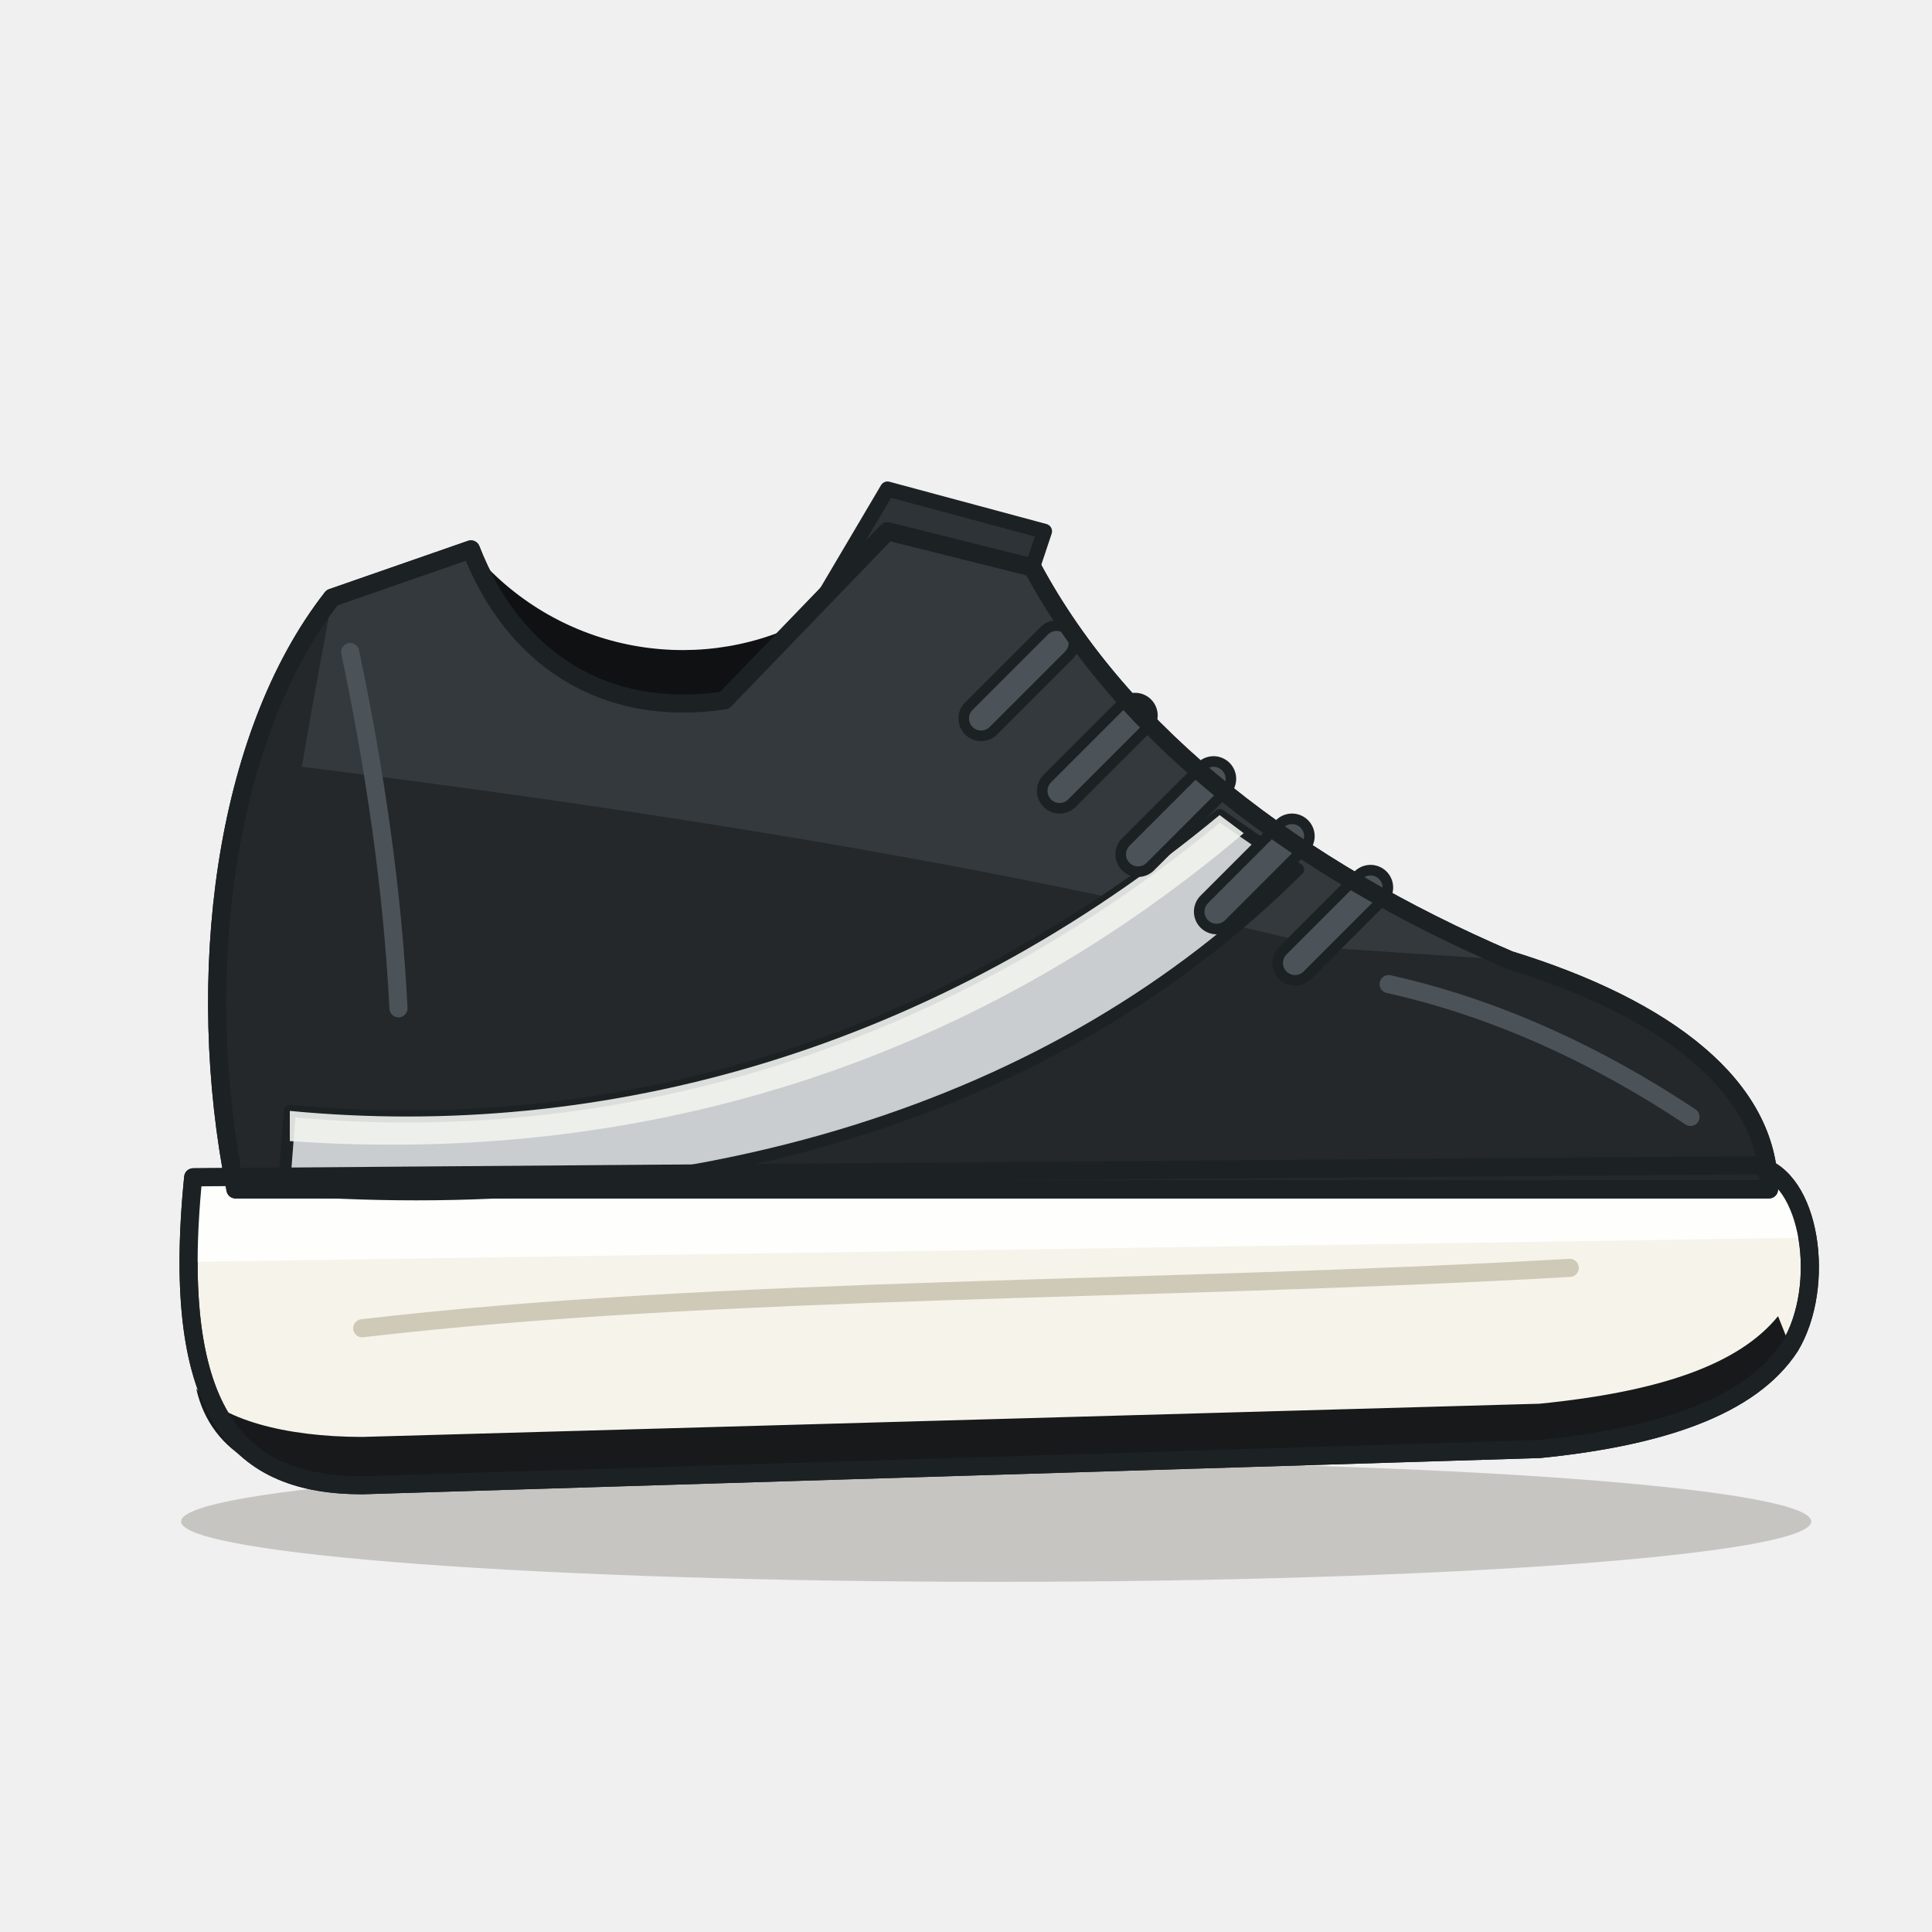
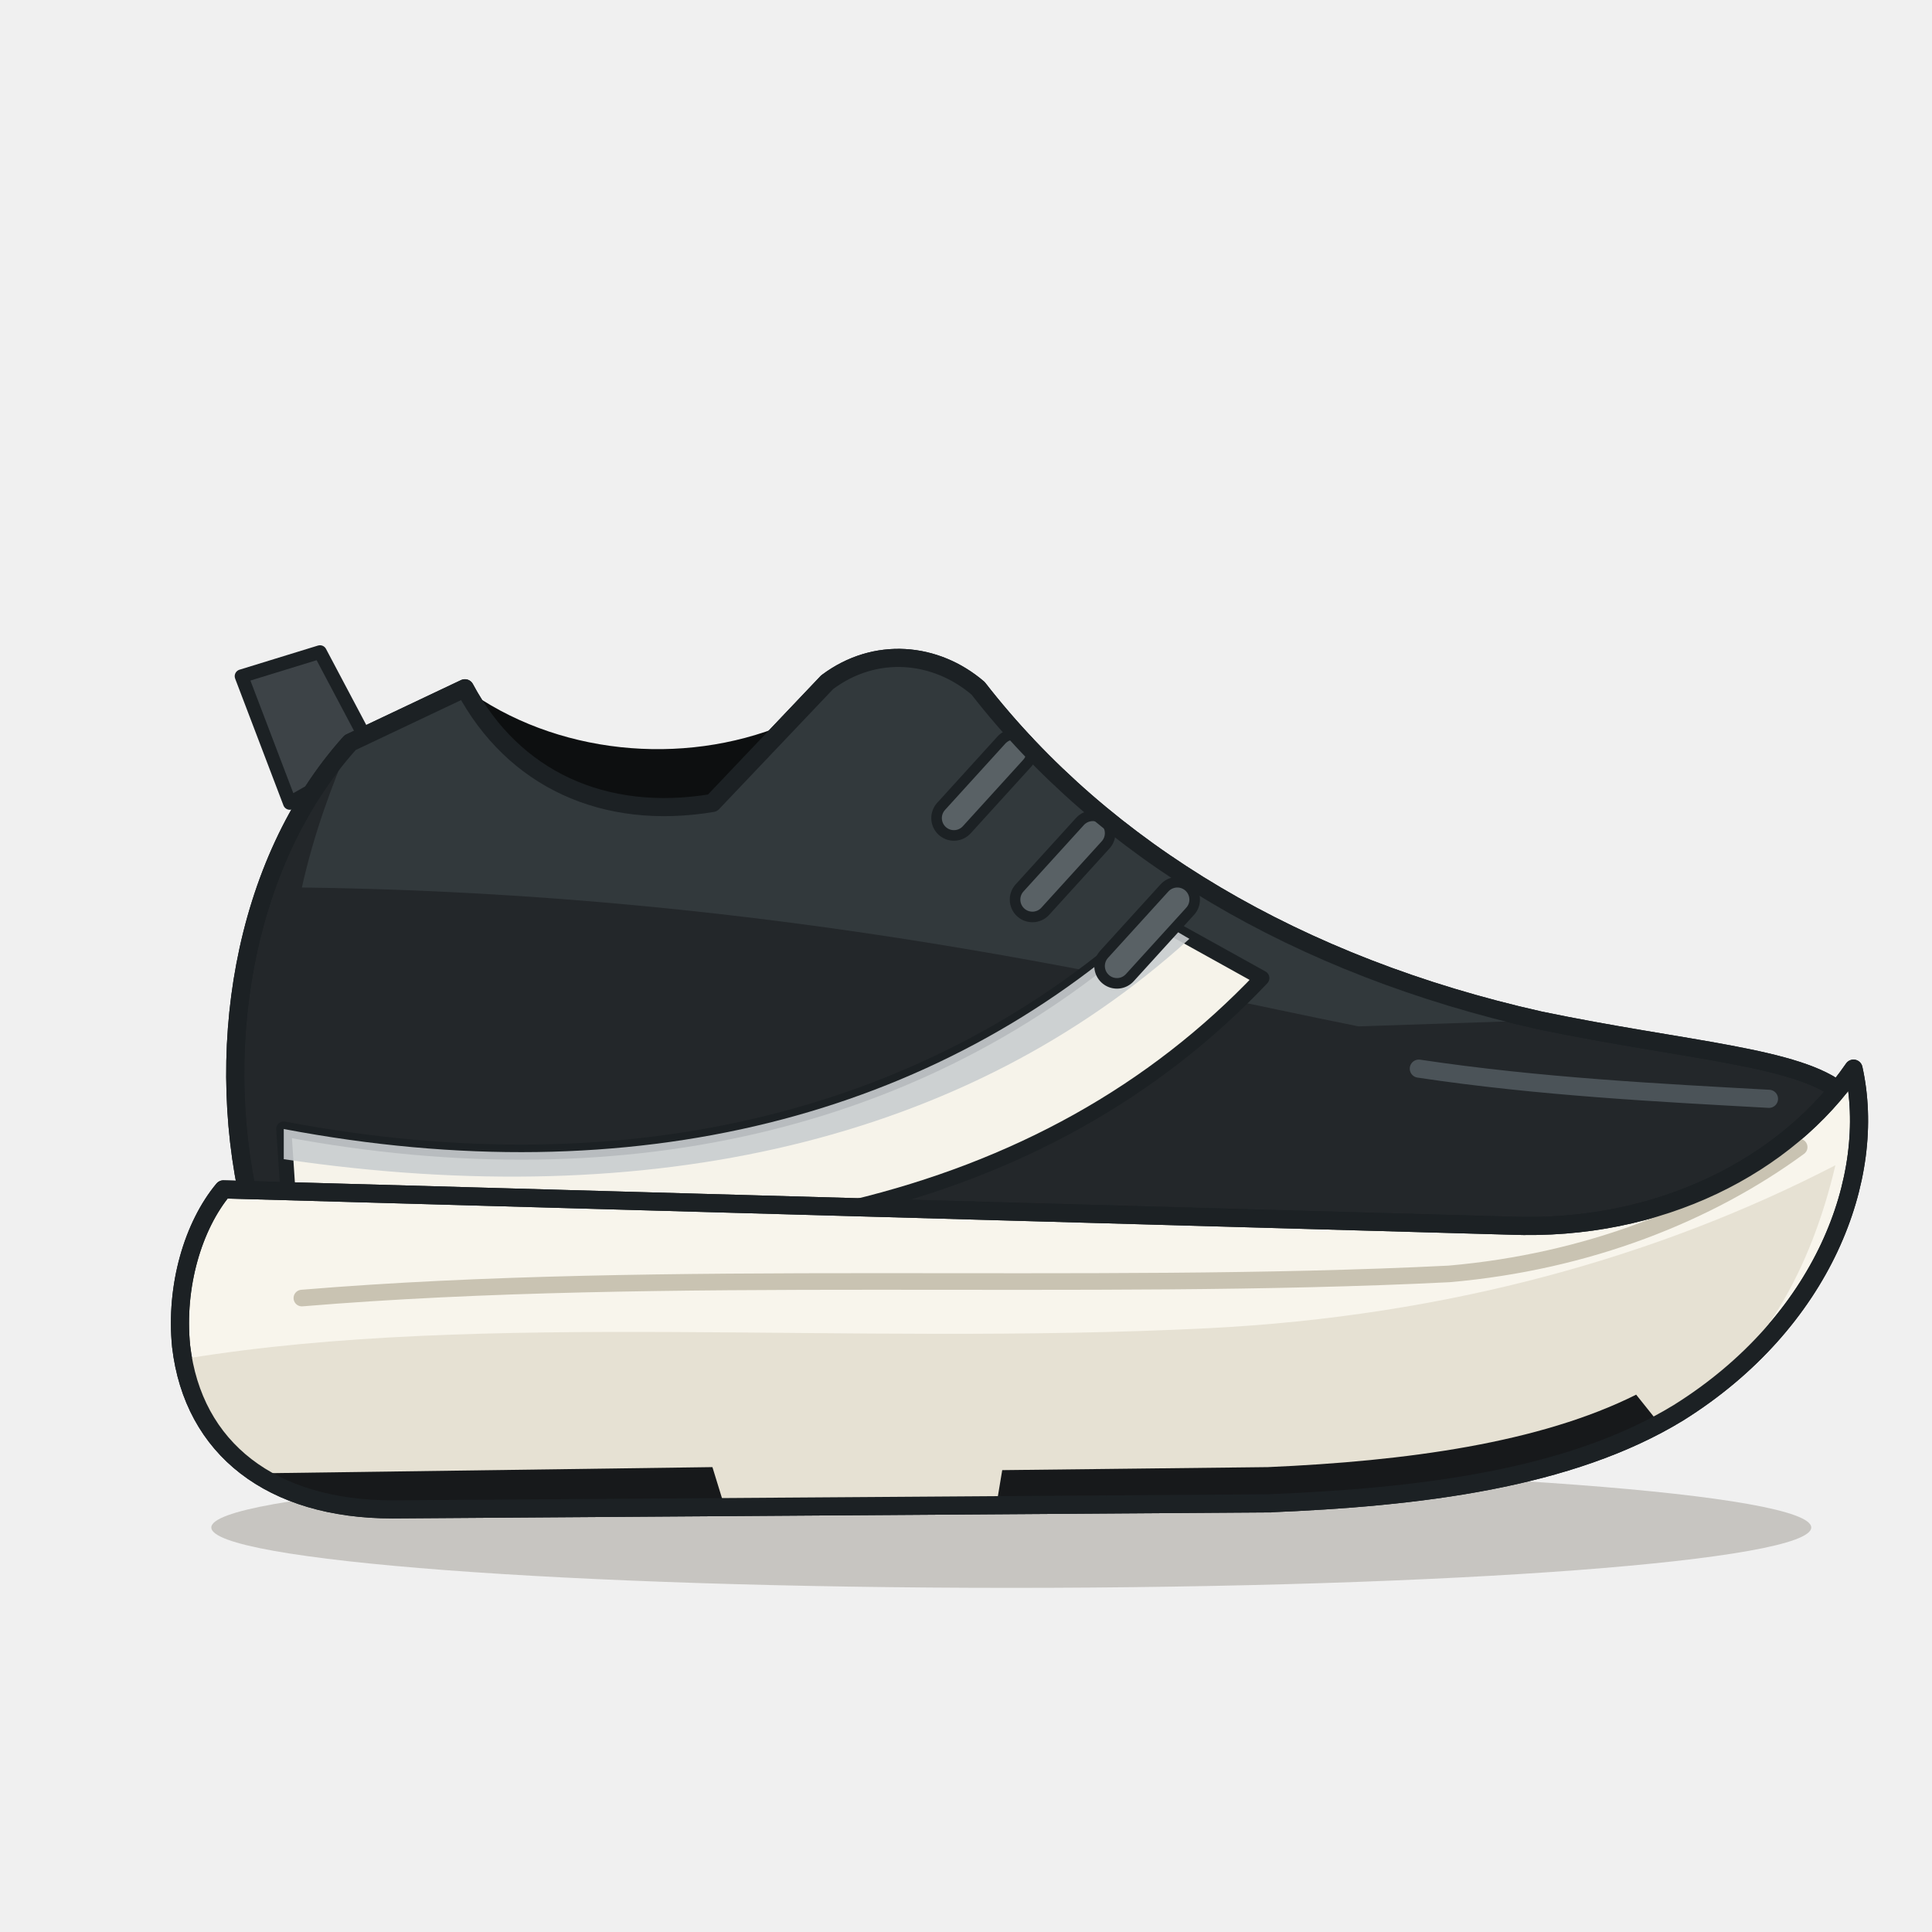
<svg xmlns="http://www.w3.org/2000/svg" width="64" height="64" viewBox="0 0 64 64" fill="none">
-   <path d="M60 50.4C60 51.5 47.91 52.4 33 52.4C18.09 52.4 6 51.5 6 50.4C6 49.3 18.09 48.4 33 48.4C47.91 48.4 60 49.3 60 50.4Z" fill="#3a2e1f" fill-opacity="0.22" />
-   <path d="M6.4 39L58.2 38.6C60 39 60.5 42.6 59.3 44.6C58 46.6 55 47.6 51 48L12 49.2C8 49.2 5.6 47 6.4 39Z" fill="#f6f3ea" stroke="#1C2124" stroke-width="0.6" stroke-linejoin="round" stroke-linecap="round" />
-   <path d="M6.4 39L58.2 38.6C59.4 39 60 40 60 41L6.4 41.8Z" fill="#ffffff" fill-opacity="0.9" />
-   <path d="M12 44C24 42.6 38 42.8 52 42" fill="none" stroke="#cfc9b8" stroke-width="0.6" stroke-linejoin="round" stroke-linecap="round" />
-   <path d="M20 47.3L42 46.7L41.6 48.3L20 48.9Z" fill="#f6f3ea" fill-opacity="1" />
-   <path d="M6.5 46C7 48.2 9 49.2 12 49.2L51 48C55 47.6 58 46.6 59.3 44.6L58.9 43.6C57.6 45.2 55 46.1 51 46.5L12 47.6C9.4 47.6 7.3 47 6.5 46Z" fill="#17191b" fill-opacity="1" />
-   <path d="M26.8 20.6L29.4 16.2L34.6 17.6L33.2 21.8Z" fill="#2e3337" stroke="#1C2124" stroke-width="0.5" stroke-linejoin="round" stroke-linecap="round" />
-   <path d="M7.8 39.4C6.4 32.4 7.4 24.4 11 19.8L15.6 18.2C17 21.8 20 23.8 24 23.2L29.4 17.6L34.2 18.8C37.2 24.4 43 28.8 50 31.8C55.2 33.4 58.6 36 58.6 39.4Z" fill="#24282b" stroke="#1C2124" stroke-width="0.6" stroke-linejoin="round" stroke-linecap="round" />
-   <path d="M15.6 18.2C17 21.8 20 23.8 24 23.2L26.6 20.6C23 22.4 18.4 21.6 15.6 18.2Z" fill="#0f1113" fill-opacity="1" />
-   <path d="M10 25.4C10.4 23 10.8 21 11 19.8L15.6 18.2C17 21.8 20 23.8 24 23.2L29.4 17.6L34.2 18.8C37.2 24.4 43 28.8 50 31.8L44 31.4C36 29.4 26 27.4 10 25.4Z" fill="#353b3f" fill-opacity="0.9" />
-   <path d="M9.6 36.8C20 37.8 31 34.8 40.4 27L43 28.8C35 36.8 23 40.4 9.4 39.4Z" fill="#c9cdd0" stroke="#1C2124" stroke-width="0.4" stroke-linejoin="round" stroke-linecap="round" />
-   <path d="M9.6 36.8C20 37.8 31 34.8 40.4 27L41.2 27.6C32 35.4 21 38.6 9.6 37.8Z" fill="#f1f3ef" fill-opacity="0.9" />
-   <path d="M46 32.6C49.6 33.4 53 35 56 37" fill="none" stroke="#4b5358" stroke-width="0.6" stroke-linejoin="round" stroke-linecap="round" />
-   <path d="M11.6 21.6C12.4 25.4 13 29.4 13.2 33.4" fill="none" stroke="#4b5358" stroke-width="0.6" stroke-linejoin="round" stroke-linecap="round" />
-   <path d="M35 21.3L32.5 23.8" fill="none" stroke="#1C2124" stroke-width="1.5" stroke-linejoin="round" stroke-linecap="round" />
-   <path d="M35 21.3L32.5 23.8" fill="none" stroke="#4b5358" stroke-width="0.8" stroke-linejoin="round" stroke-linecap="round" />
-   <path d="M37.6 23.7L35.1 26.2" fill="none" stroke="#1C2124" stroke-width="1.5" stroke-linejoin="round" stroke-linecap="round" />
-   <path d="M37.6 23.7L35.1 26.2" fill="none" stroke="#4b5358" stroke-width="0.8" stroke-linejoin="round" stroke-linecap="round" />
-   <path d="M40.2 25.8L37.7 28.3" fill="none" stroke="#1C2124" stroke-width="1.5" stroke-linejoin="round" stroke-linecap="round" />
-   <path d="M40.2 25.8L37.7 28.3" fill="none" stroke="#4b5358" stroke-width="0.8" stroke-linejoin="round" stroke-linecap="round" />
-   <path d="M42.8 27.7L40.3 30.2" fill="none" stroke="#1C2124" stroke-width="1.5" stroke-linejoin="round" stroke-linecap="round" />
-   <path d="M42.8 27.7L40.3 30.2" fill="none" stroke="#4b5358" stroke-width="0.8" stroke-linejoin="round" stroke-linecap="round" />
-   <path d="M45.4 29.4L42.9 31.9" fill="none" stroke="#1C2124" stroke-width="1.5" stroke-linejoin="round" stroke-linecap="round" />
-   <path d="M45.4 29.4L42.9 31.9" fill="none" stroke="#4b5358" stroke-width="0.8" stroke-linejoin="round" stroke-linecap="round" />
-   <path d="M7.8 39.4C6.4 32.4 7.4 24.4 11 19.8L15.6 18.2C17 21.8 20 23.8 24 23.2L29.4 17.6L34.2 18.8C37.2 24.4 43 28.8 50 31.8C55.2 33.4 58.6 36 58.6 39.4Z" fill="none" stroke="#1C2124" stroke-width="0.6" stroke-linejoin="round" stroke-linecap="round" />
-   <path d="M6.4 39L58.2 38.6C60 39 60.5 42.6 59.3 44.6C58 46.6 55 47.6 51 48L12 49.2C8 49.2 5.6 47 6.4 39Z" fill="none" stroke="#1C2124" stroke-width="0.6" stroke-linejoin="round" stroke-linecap="round" />
+   <path d="M60 50.6C60 51.7 48.14 52.6 33.5 52.6C18.86 52.6 7 51.7 7 50.6C7 49.5 18.86 48.6 33.5 48.6C48.14 48.6 60 49.5 60 50.6Z" fill="#3a2e1f" fill-opacity="0.22" />
+   <path d="M9.6 26.6L8 22.4L10.6 21.6L12.4 25Z" fill="#3d4347" stroke="#1C2124" stroke-width="0.45" stroke-linejoin="round" stroke-linecap="round" />
+   <path d="M8.4 40.4C7 35 8 28.6 11.6 24.6L15.4 22.8C17 25.8 20 27.2 23.6 26.6L27.4 22.6C29 21.4 31 21.6 32.4 22.8C36.6 28.2 43 32 51 33.8C55.8 34.8 59.6 35 61 36.2C59.4 39.4 55 41.4 50 41.2Z" fill="#23272a" stroke="#1C2124" stroke-width="0.6" stroke-linejoin="round" stroke-linecap="round" />
+   <path d="M15.4 22.8C17 25.8 20 27.2 23.6 26.6L26 24C22.6 25.4 18.4 25 15.4 22.8Z" fill="#0d0f10" />
+   <path d="M11.6 24.6L15.4 22.8C17 25.8 20 27.2 23.6 26.6L27.4 22.6C29 21.4 31 21.6 32.4 22.8C36.6 28.2 43 32 51 33.8L45 34C38 32.6 26 29.6 10 29.4C10.4 27.6 11 26 11.6 24.6Z" fill="#353b3f" fill-opacity="0.9" />
+   <path d="M9.4 37.4C21 39.6 31 37 38.2 30.4L41.8 32.4C34.6 40 23.6 42.4 9.6 40.4Z" fill="#f6f3ea" stroke="#1C2124" stroke-width="0.5" stroke-linejoin="round" stroke-linecap="round" />
+   <path d="M9.4 37.4C21 39.6 31 37 38.2 30.4L39.4 31.1C32 37.8 21.6 40.2 9.4 38.4Z" fill="#c9cdd0" fill-opacity="0.9" />
+   <path d="M47 35.4C51 36 55 36.2 58.6 36.4" fill="none" stroke="#4b5358" stroke-width="0.6" stroke-linejoin="round" stroke-linecap="round" />
+   <path d="M33.6 24.9L31.6 27.1" fill="none" stroke="#1C2124" stroke-width="1.5" stroke-linejoin="round" stroke-linecap="round" />
+   <path d="M33.6 24.9L31.6 27.1" fill="none" stroke="#596165" stroke-width="0.8" stroke-linejoin="round" stroke-linecap="round" />
+   <path d="M36.2 27.6L34.2 29.8" fill="none" stroke="#1C2124" stroke-width="1.5" stroke-linejoin="round" stroke-linecap="round" />
+   <path d="M36.2 27.6L34.2 29.8" fill="none" stroke="#596165" stroke-width="0.8" stroke-linejoin="round" stroke-linecap="round" />
+   <path d="M39 29.8L37 32" fill="none" stroke="#1C2124" stroke-width="1.5" stroke-linejoin="round" stroke-linecap="round" />
+   <path d="M39 29.8L37 32" fill="none" stroke="#596165" stroke-width="0.8" stroke-linejoin="round" stroke-linecap="round" />
+   <path d="M8.4 40.4C7 35 8 28.6 11.6 24.6L15.4 22.8C17 25.8 20 27.2 23.6 26.6L27.4 22.6C29 21.4 31 21.6 32.4 22.8C36.6 28.2 43 32 51 33.8C55.8 34.8 59.6 35 61 36.2C59.4 39.4 55 41.4 50 41.2Z" fill="none" stroke="#1C2124" stroke-width="0.6" stroke-linejoin="round" stroke-linecap="round" />
+   <path d="M7.4 39.4L50 40.6C55 40.8 59.2 38.6 61.4 35.4C62.2 39 60.4 43.8 55.6 46.8C52 49 47 49.6 42 49.8L13 50C9 50 6.4 48 6 44.6C5.8 42.6 6.4 40.6 7.4 39.4Z" fill="#f8f5ec" stroke="#1C2124" stroke-width="0.6" stroke-linejoin="round" stroke-linecap="round" />
+   <path d="M6.2 45C16 43.4 28 44.6 40 44C48 43.6 55 41.6 60.8 38.6C60 42 58.4 45 55.6 46.8C52 49 47 49.6 42 49.8L13 50C9 50 6.6 48.2 6.2 45Z" fill="#e6e1d3" />
+   <path d="M10 43C22 42 36 42.8 48 42.2C52.6 41.8 56.6 40.2 59.6 38" fill="none" stroke="#c9c3b2" stroke-width="0.55" stroke-linejoin="round" stroke-linecap="round" />
+   <path d="M9 48.8C10.2 49.6 11.6 50 13 50L24 49.9L23.6 48.6Z" fill="#17191b" />
+   <path d="M33 49.9L42 49.8C47 49.6 51.6 49 55 47.2L54.2 46.2C51 47.8 46.6 48.4 42 48.6L33.2 48.7Z" fill="#17191b" />
+   <path d="M7.4 39.4L50 40.6C55 40.8 59.2 38.6 61.4 35.4C62.2 39 60.4 43.8 55.6 46.8C52 49 47 49.6 42 49.8L13 50C9 50 6.4 48 6 44.6C5.8 42.6 6.4 40.6 7.4 39.4Z" fill="none" stroke="#1C2124" stroke-width="0.6" stroke-linejoin="round" stroke-linecap="round" />
</svg>
